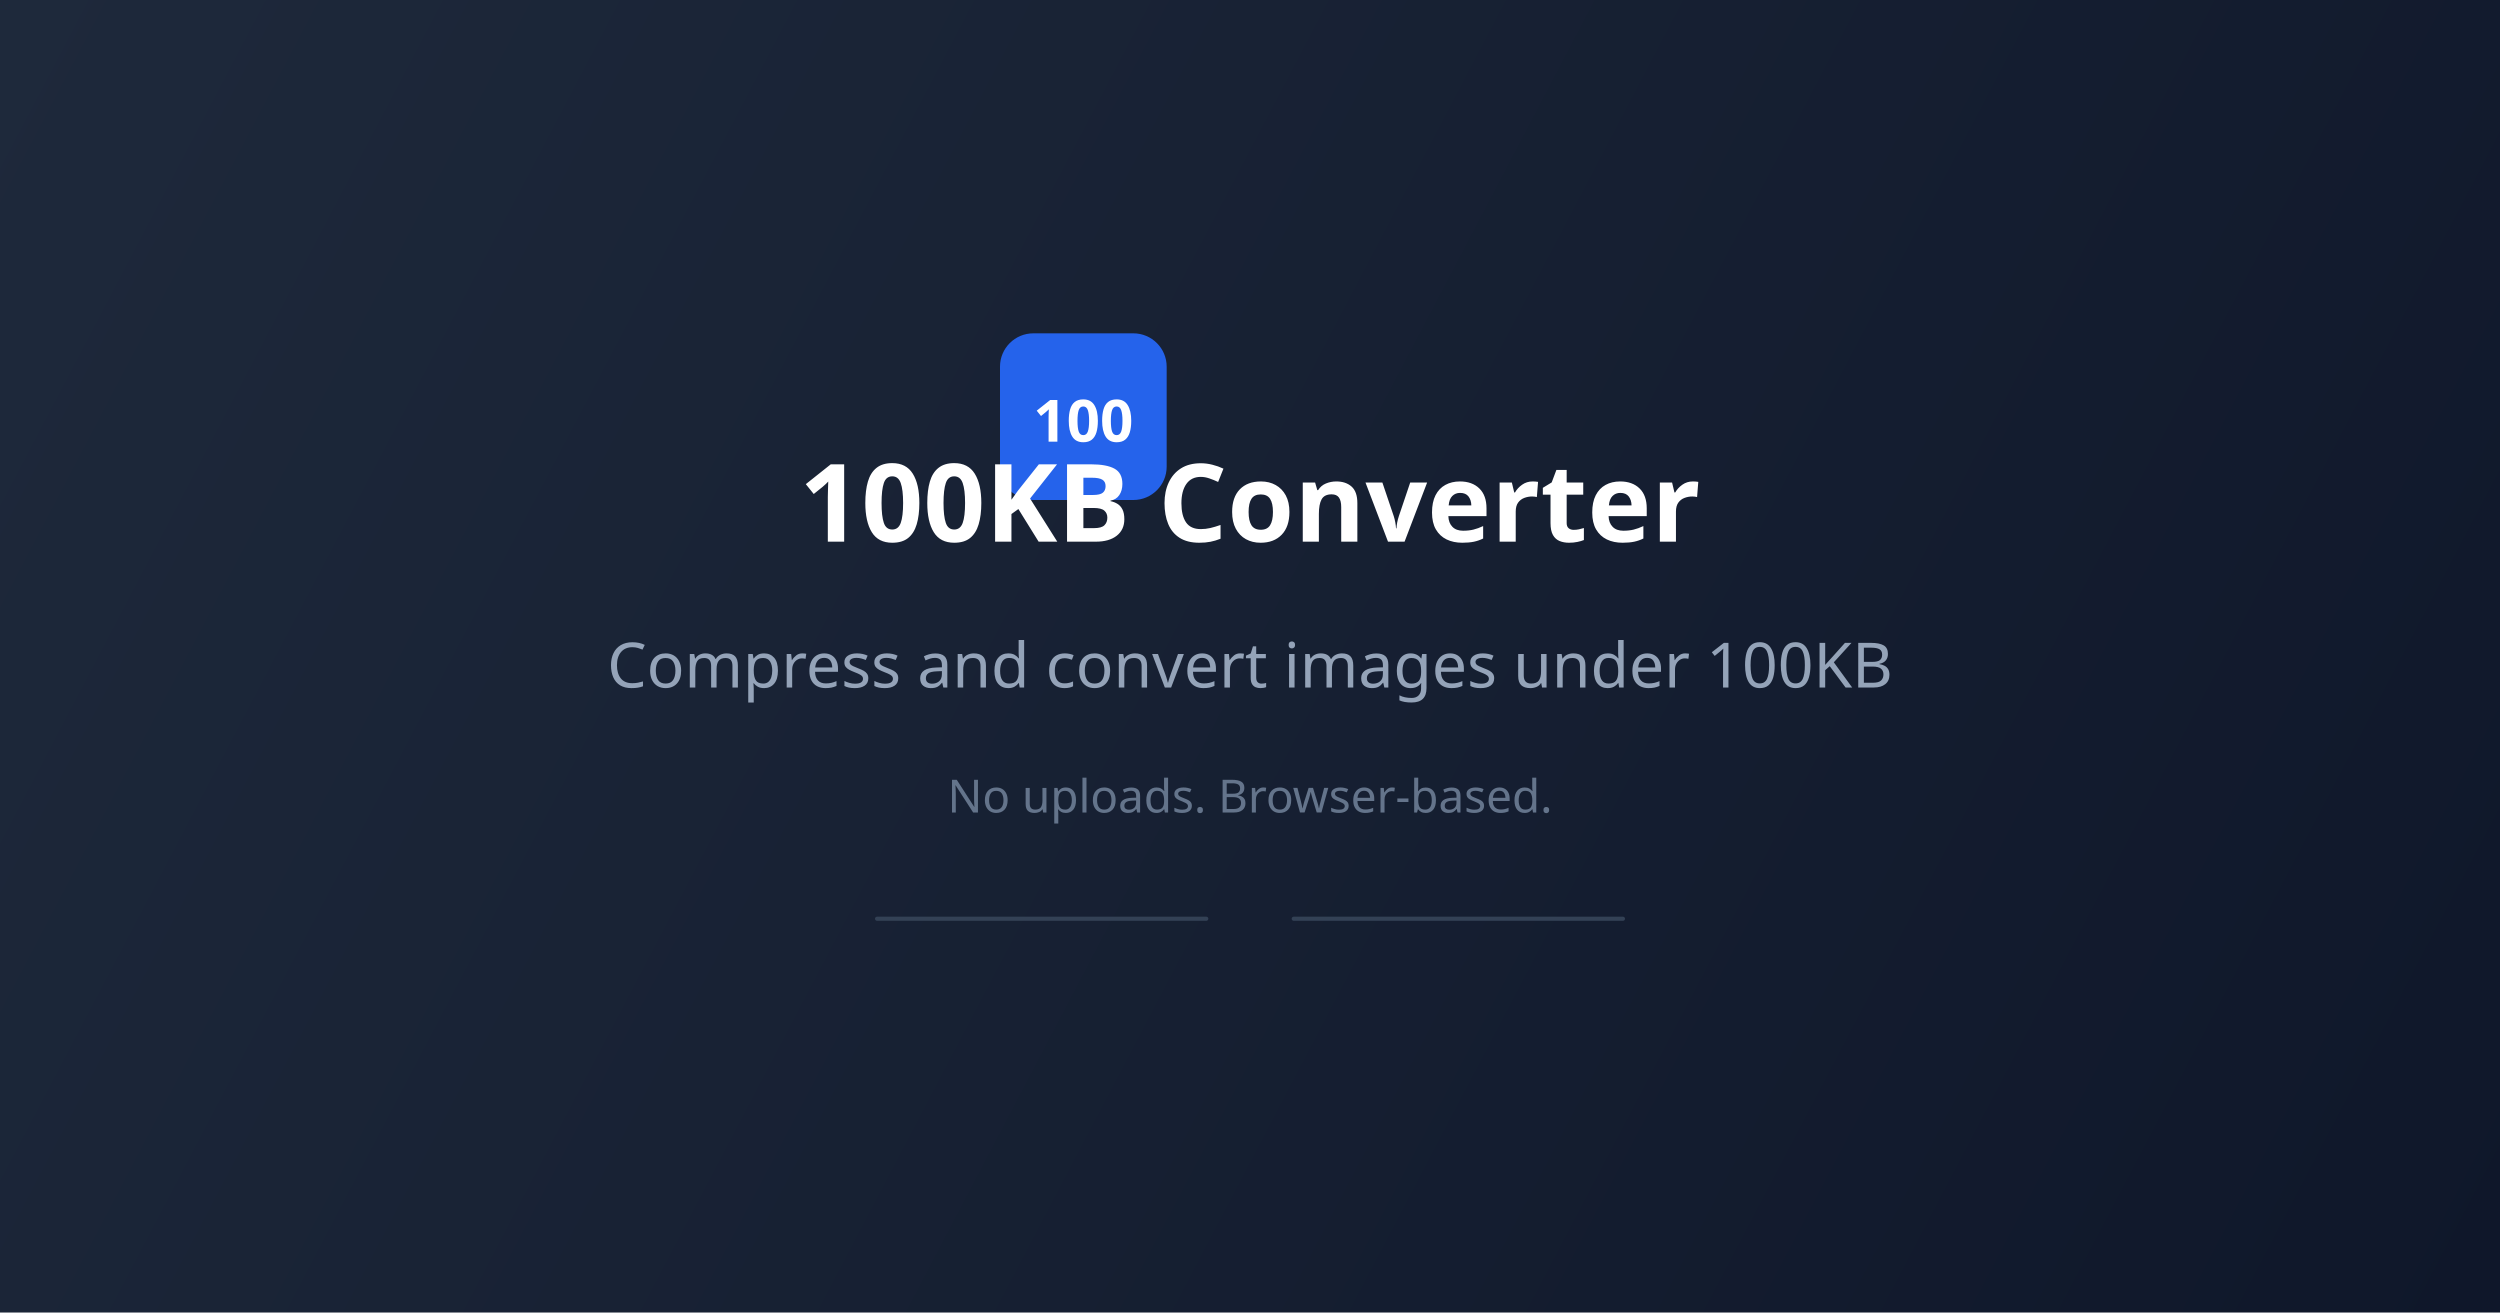
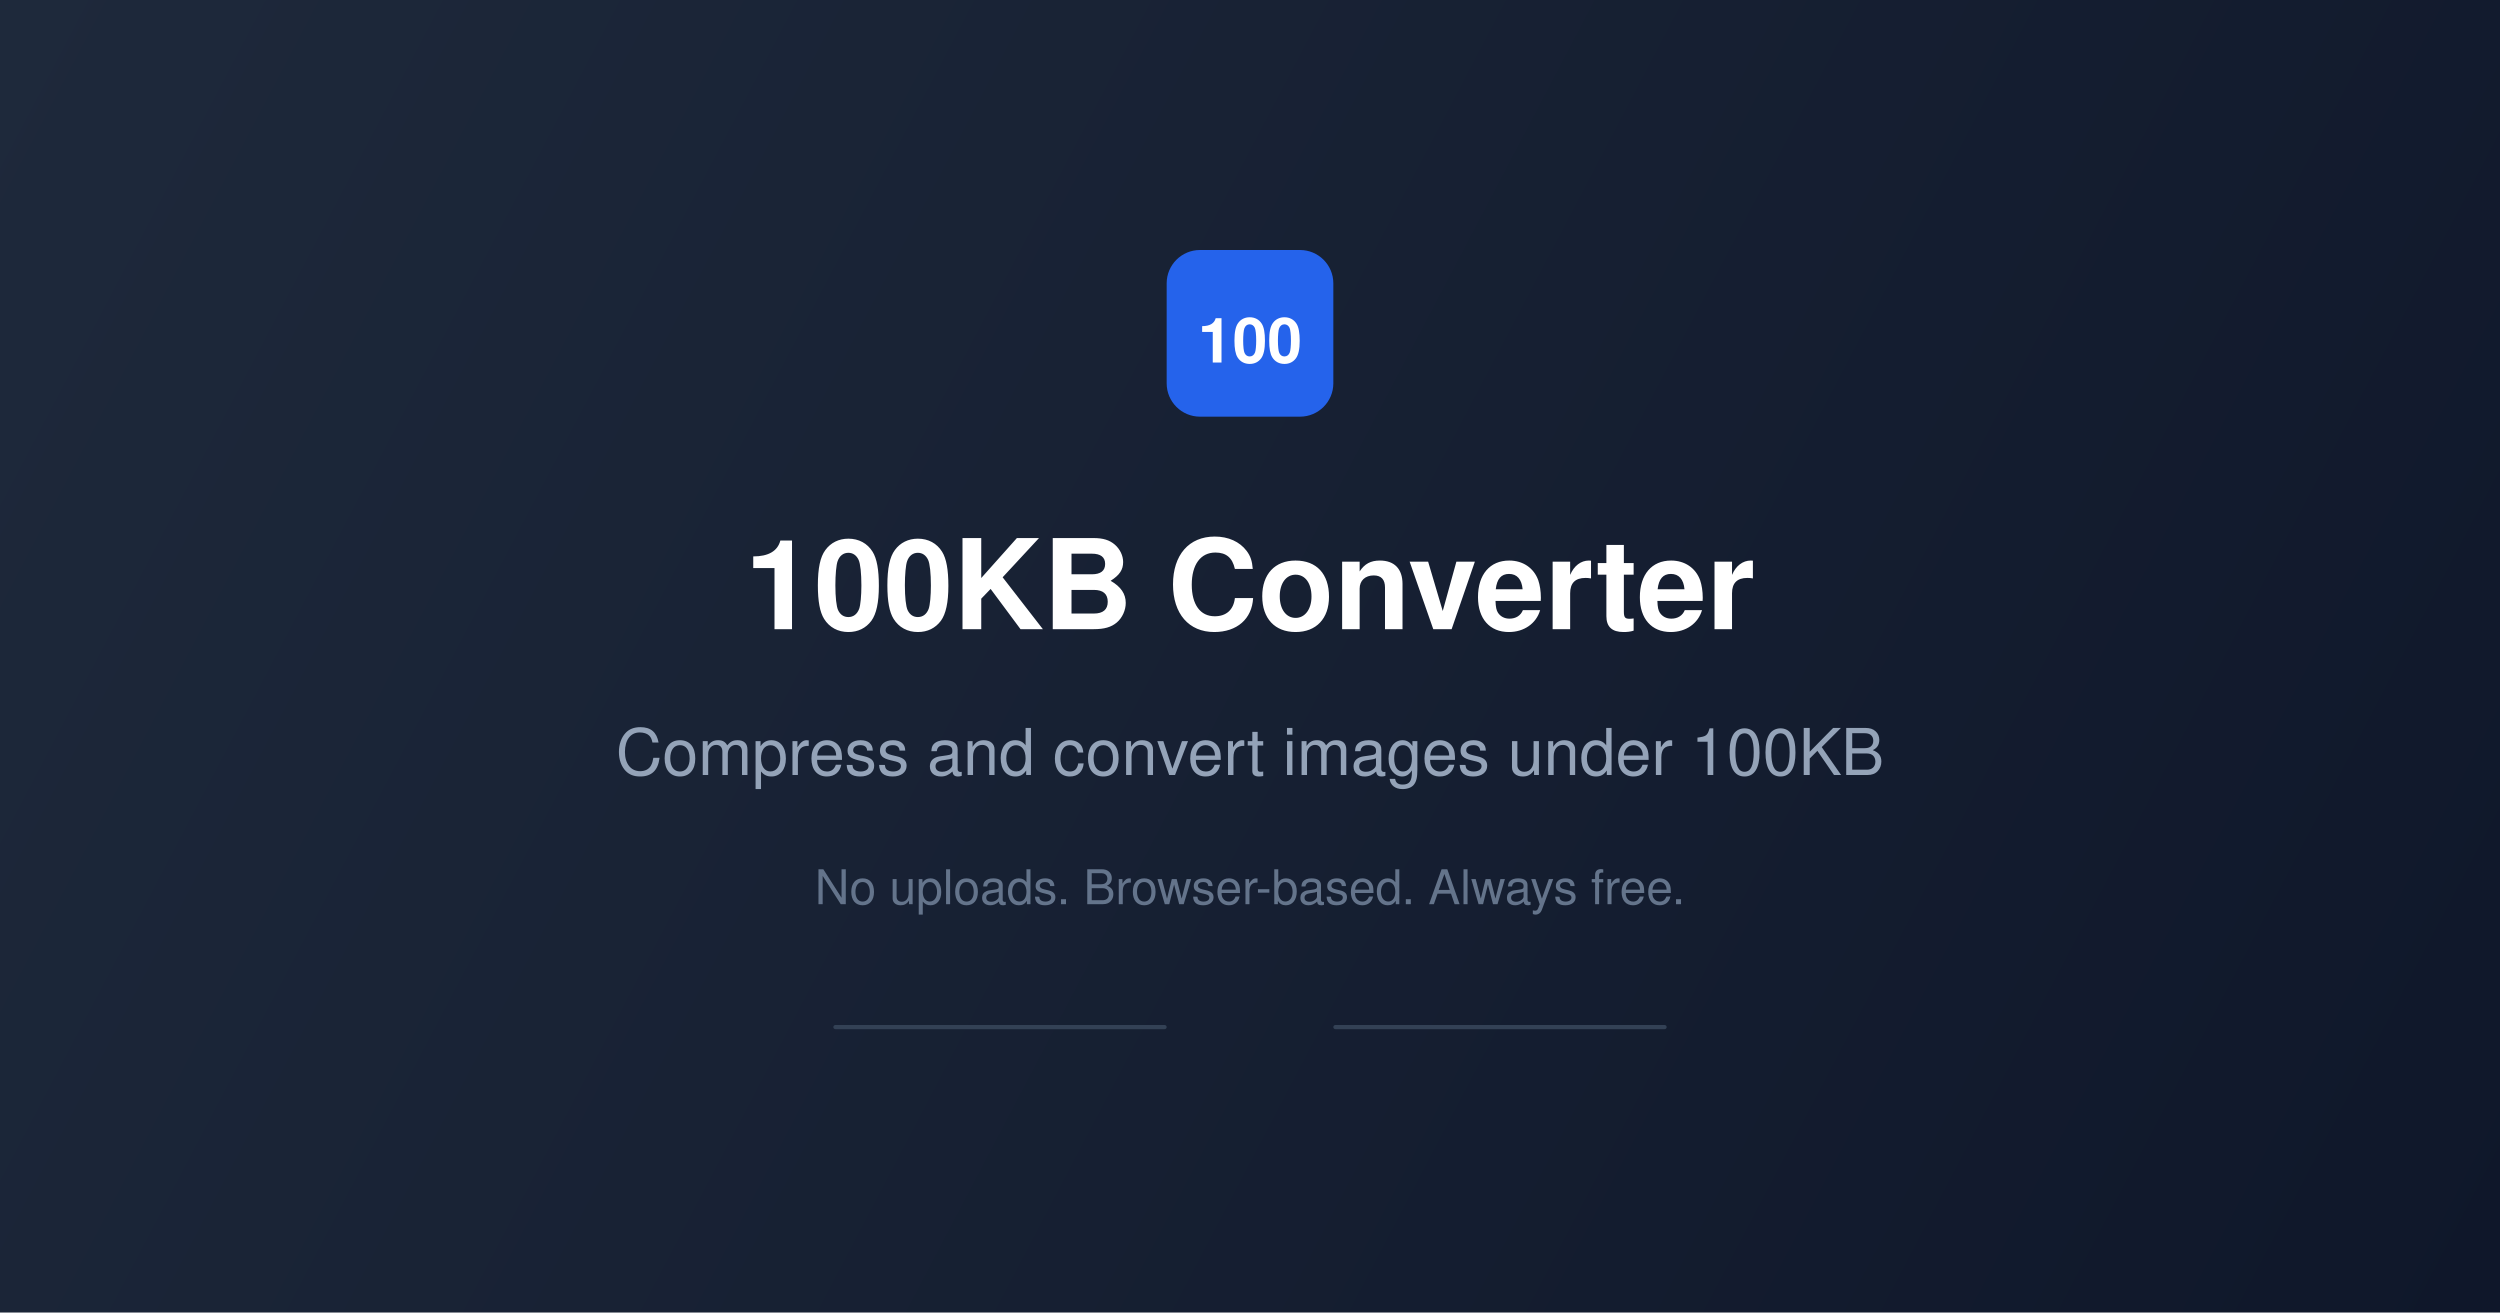
<svg xmlns="http://www.w3.org/2000/svg" width="1200" height="630" viewBox="0 0 1200 630">
  <defs>
    <linearGradient id="bg" x1="0" y1="0" x2="1200" y2="630" gradientUnits="userSpaceOnUse">
      <stop stop-color="#1e293b" />
      <stop offset="1" stop-color="#0f172a" />
    </linearGradient>
  </defs>
  <rect width="1200" height="630" fill="url(#bg)" />
-   <rect x="480" y="160" width="80" height="80" rx="16" fill="#2563eb" />
-   <text x="520" y="212" text-anchor="middle" fill="#fff" font-size="28" font-family="system-ui, sans-serif" font-weight="800">100</text>
-   <text x="600" y="260" text-anchor="middle" fill="#ffffff" font-size="52" font-family="system-ui, sans-serif" font-weight="bold">100KB Converter</text>
-   <text x="600" y="330" text-anchor="middle" fill="#94a3b8" font-size="30" font-family="system-ui, sans-serif">Compress and convert images under 100KB</text>
-   <text x="600" y="390" text-anchor="middle" fill="#64748b" font-size="22" font-family="system-ui, sans-serif">No uploads. Browser-based.</text>
-   <rect x="420" y="440" width="160" height="2" rx="1" fill="#334155" />
-   <rect x="620" y="440" width="160" height="2" rx="1" fill="#334155" />
+   <rect x="560" y="120" width="80" height="80" rx="16" fill="#2563eb" />
+   <text x="600" y="174" text-anchor="middle" fill="#ffffff" font-size="30" font-family="Helvetica, Arial, sans-serif" font-weight="bold">100</text>
+   <text x="600" y="302" text-anchor="middle" fill="#ffffff" font-size="60" font-family="Helvetica, Arial, sans-serif" font-weight="bold">100KB Converter</text>
+   <text x="600" y="372" text-anchor="middle" fill="#94a3b8" font-size="31" font-family="Helvetica, Arial, sans-serif">Compress and convert images under 100KB</text>
+   <text x="600" y="434" text-anchor="middle" fill="#64748b" font-size="23" font-family="Helvetica, Arial, sans-serif">No uploads. Browser-based. Always free.</text>
+   <rect x="400" y="492" width="160" height="2" rx="1" fill="#334155" />
+   <rect x="640" y="492" width="160" height="2" rx="1" fill="#334155" />
</svg>
